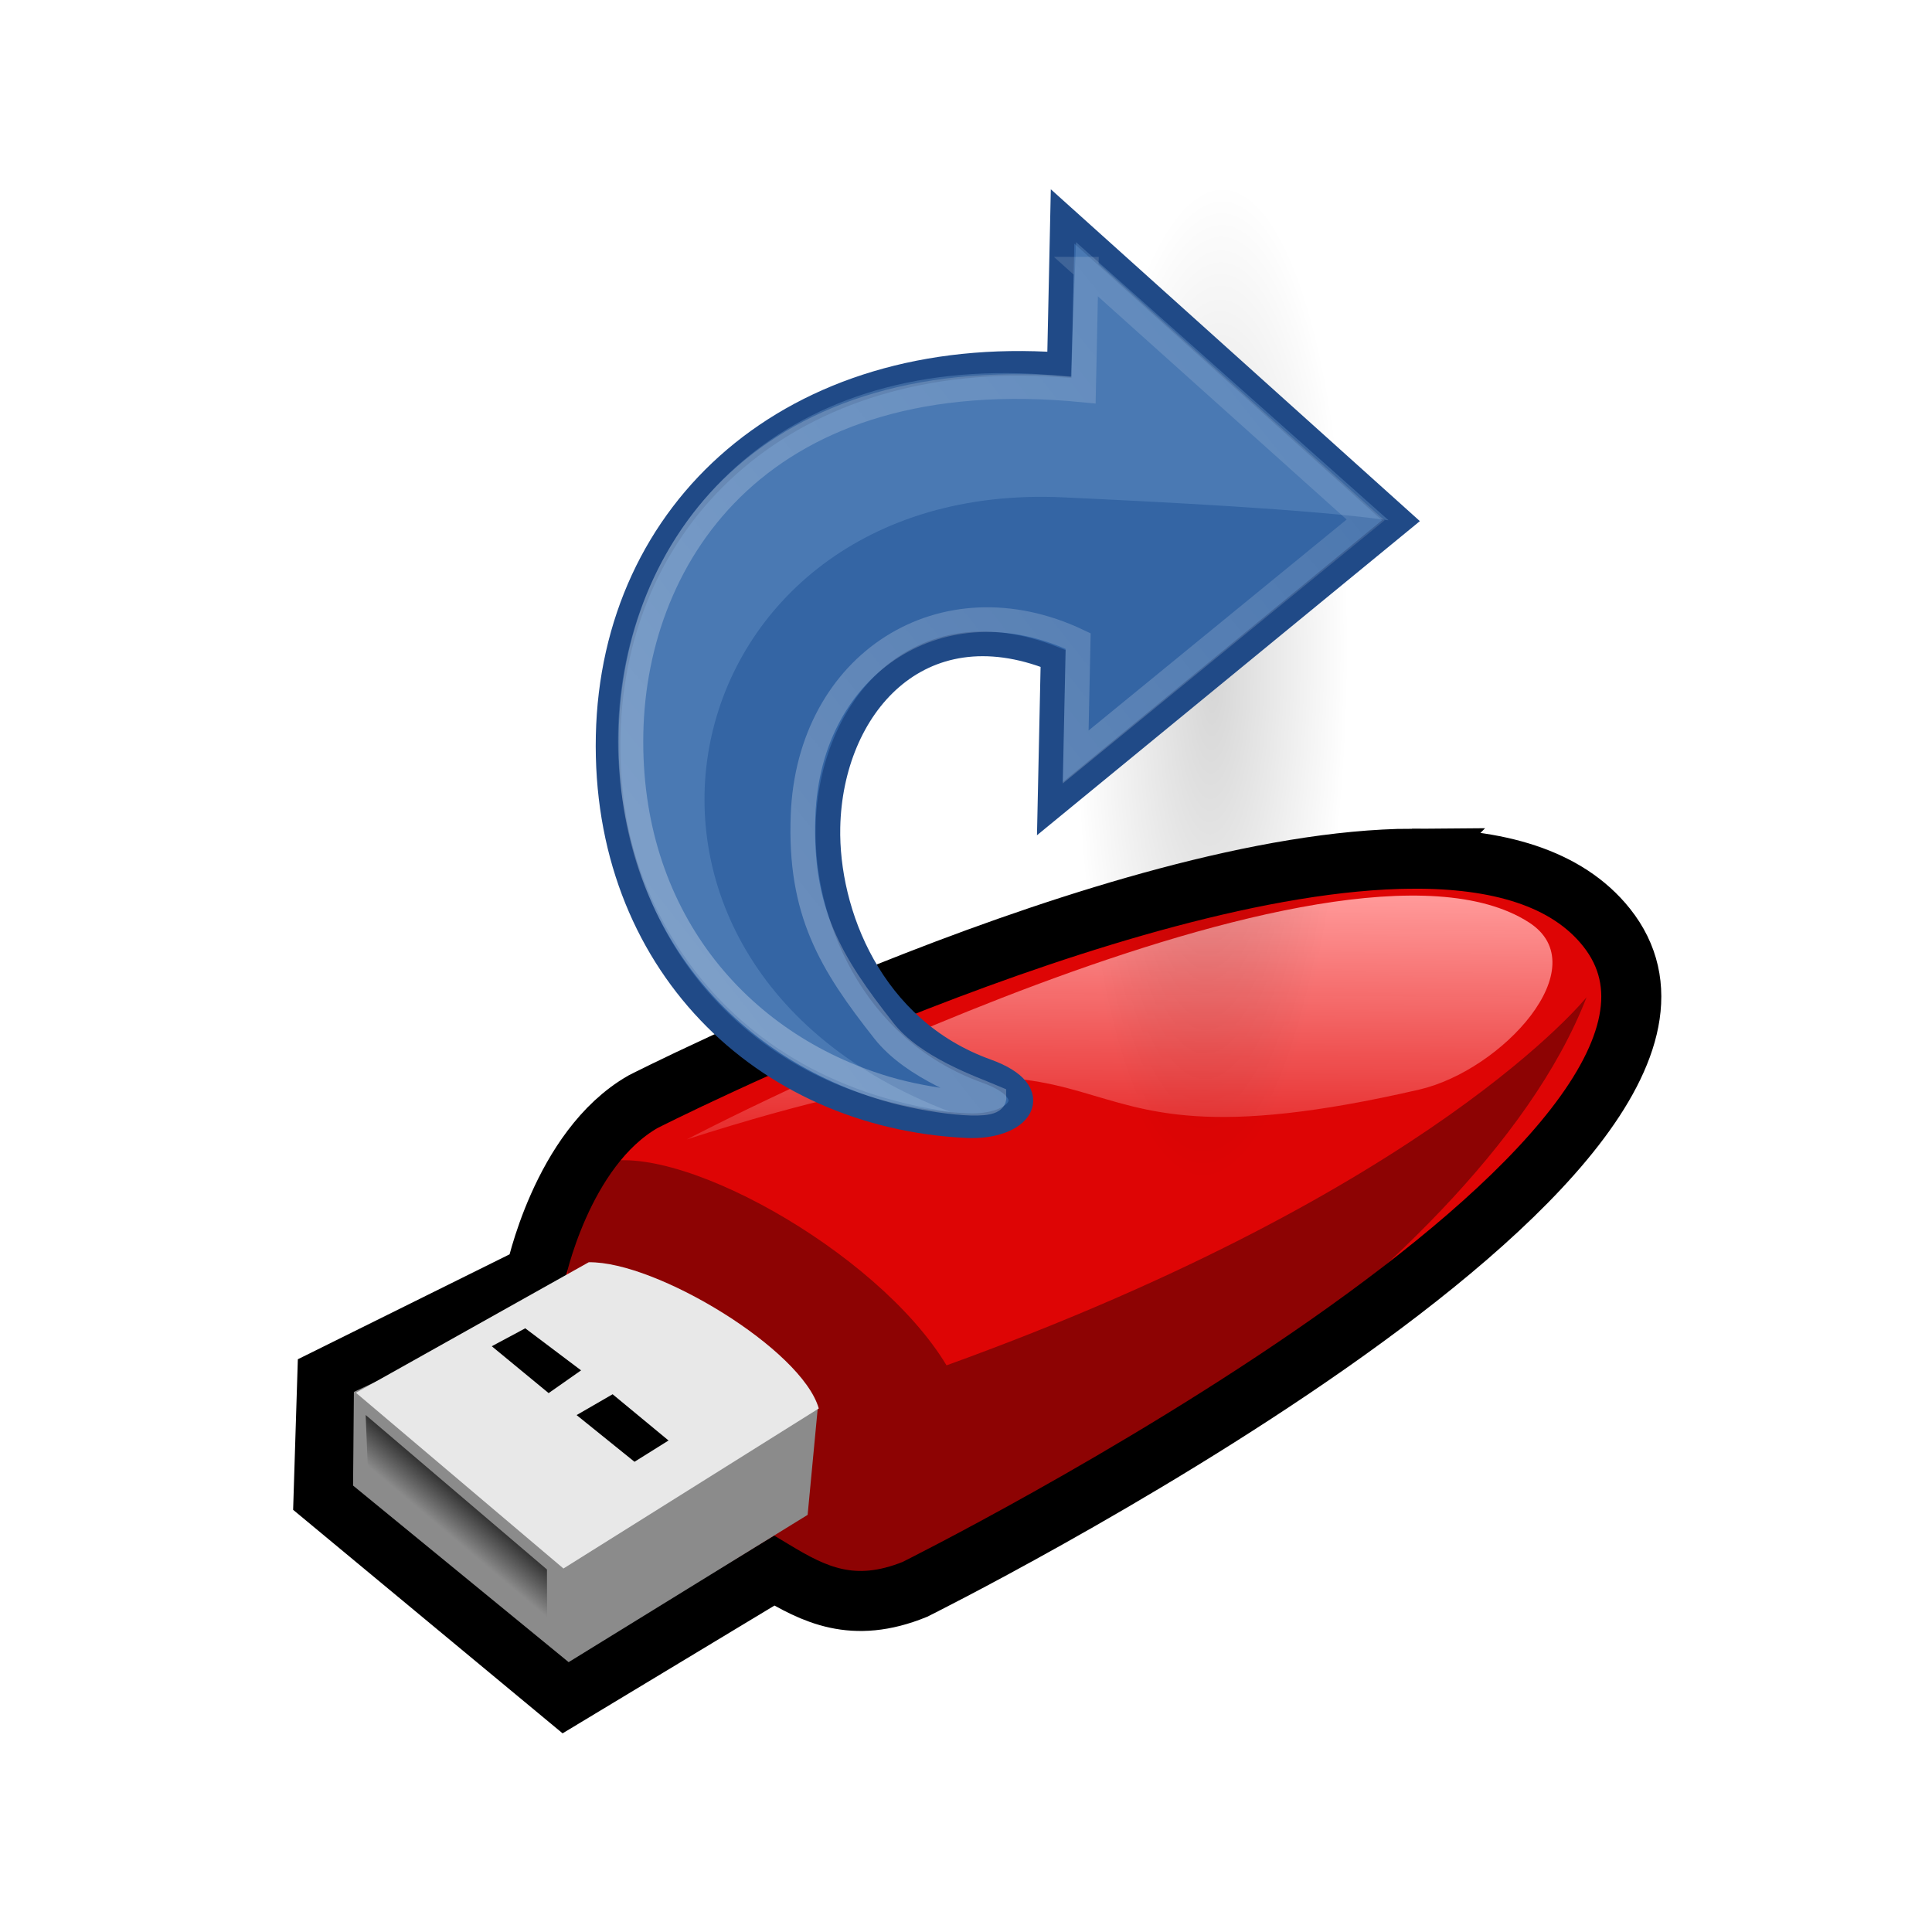
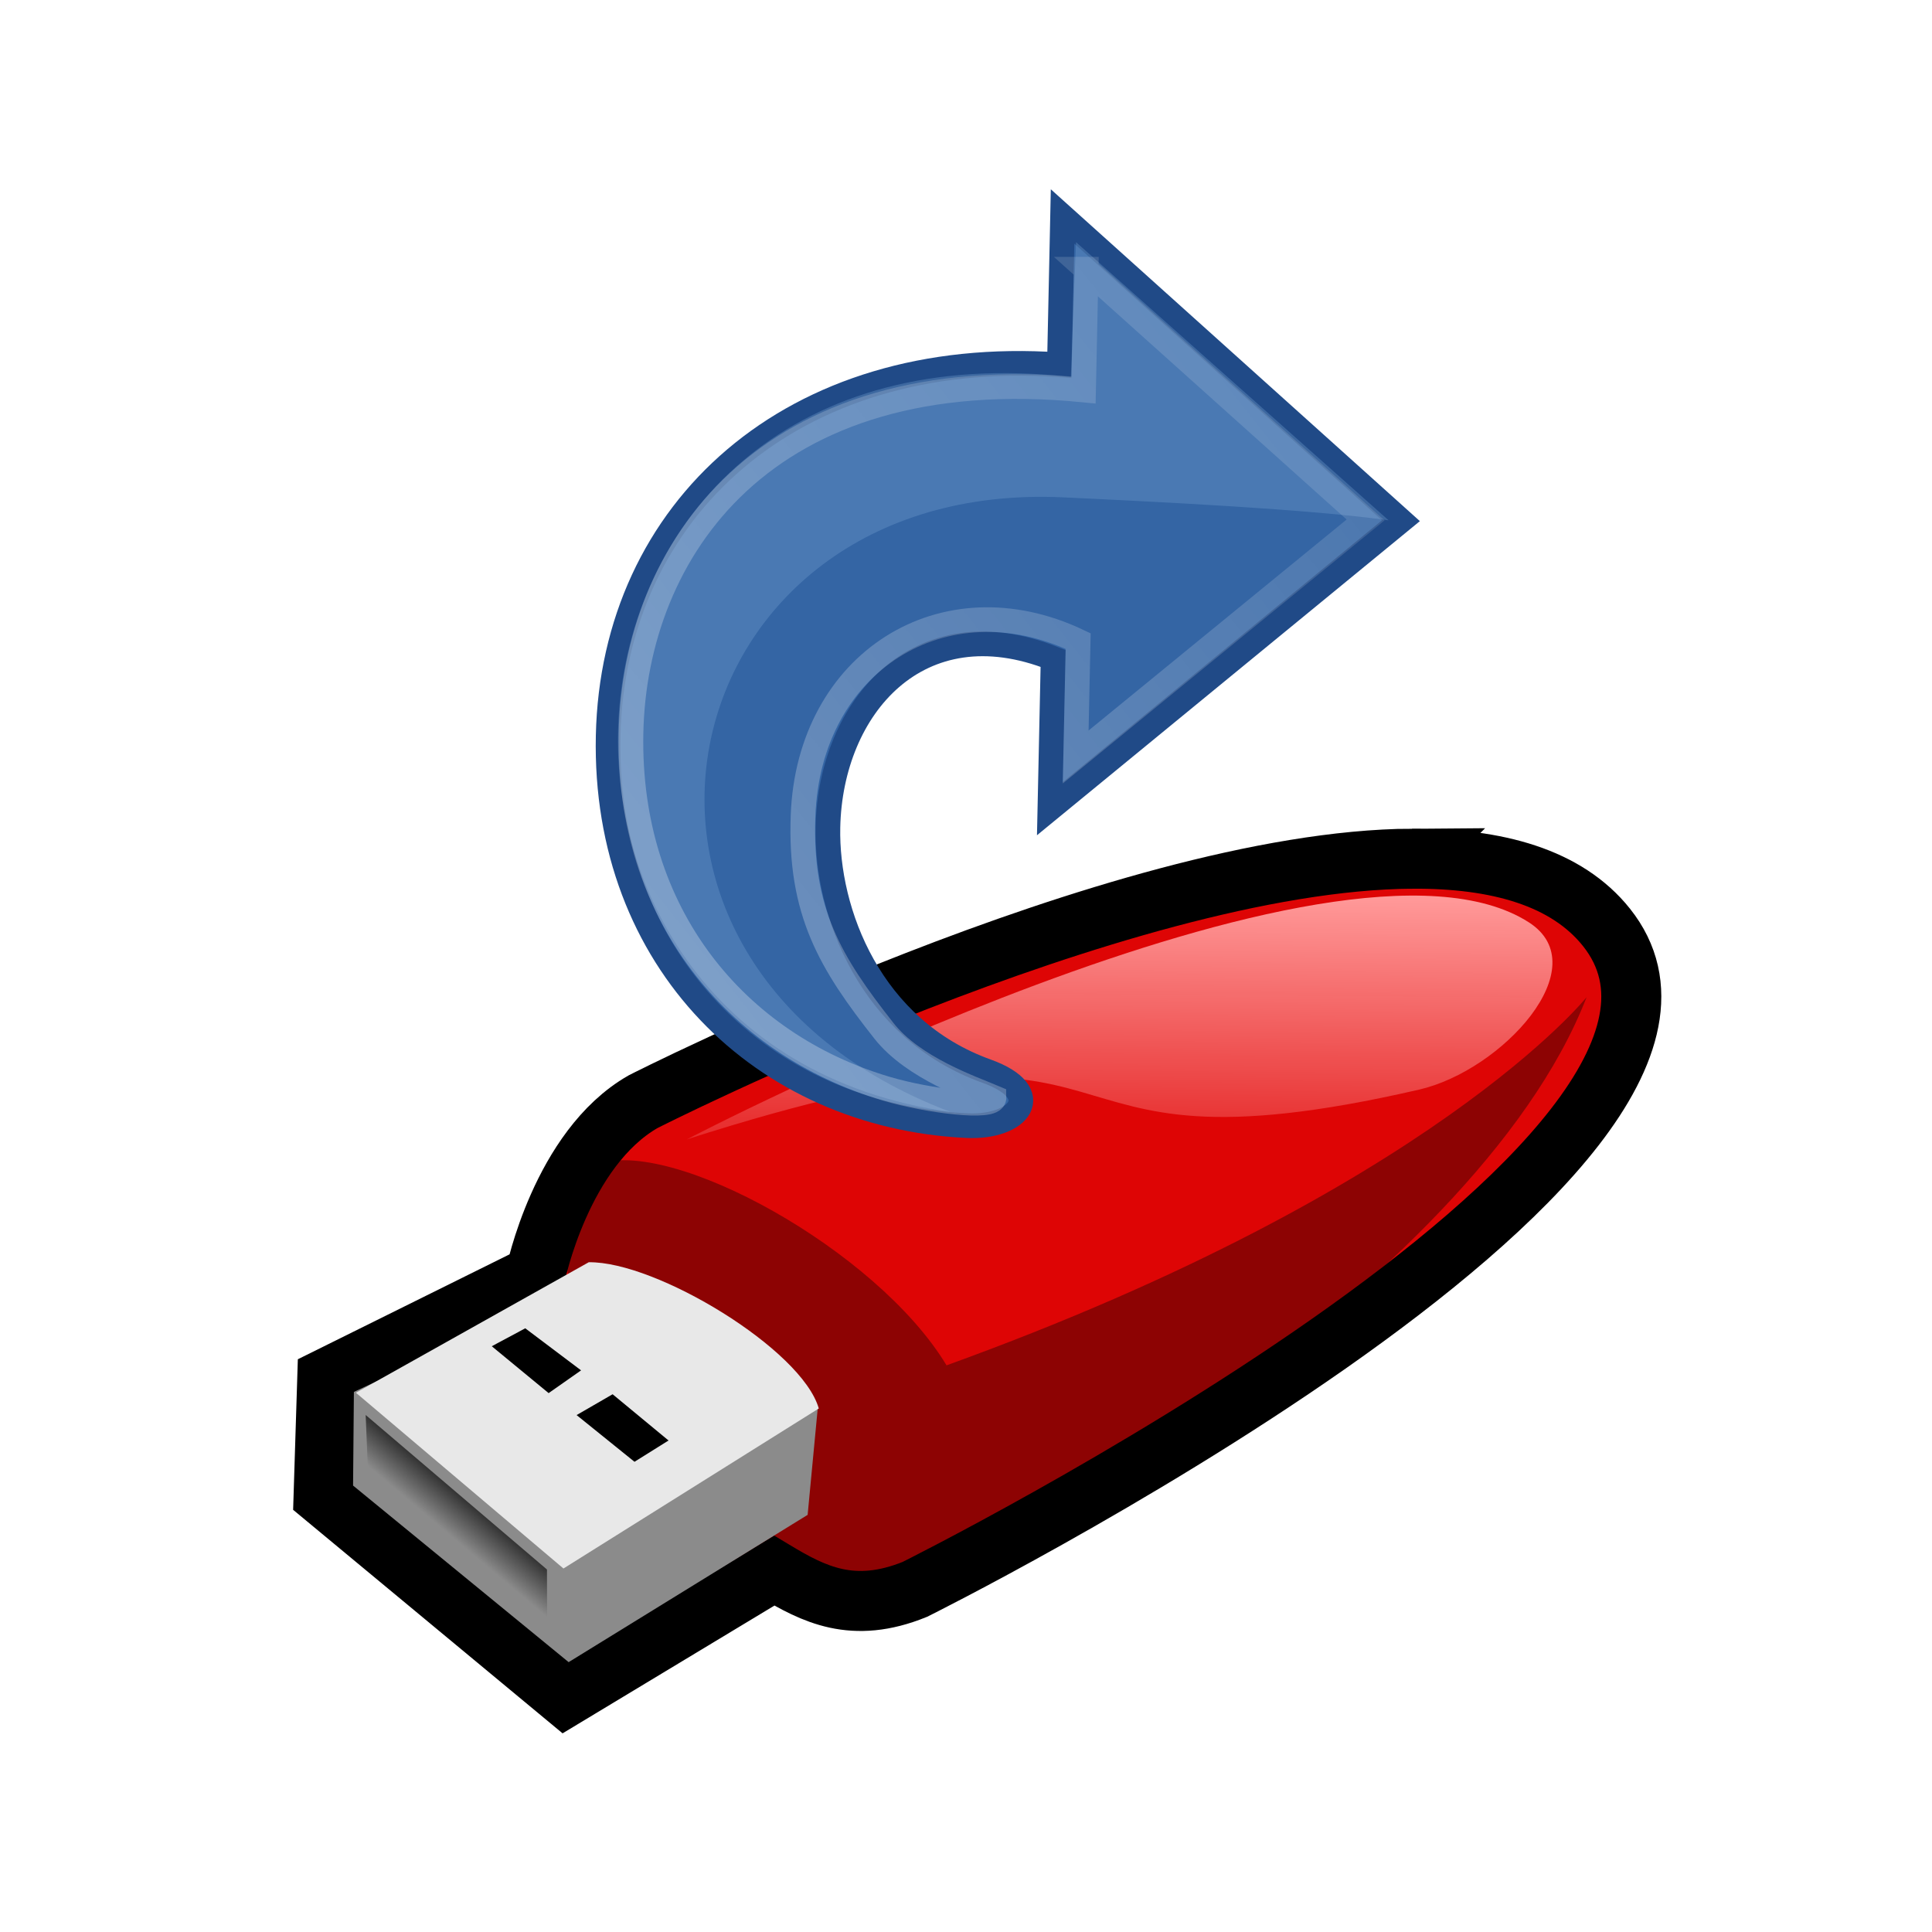
<svg xmlns="http://www.w3.org/2000/svg" xmlns:xlink="http://www.w3.org/1999/xlink" version="1.1" width="256" height="256" id="svg2">
  <defs id="defs4">
    <linearGradient x1="401.269" y1="415.909" x2="400.542" y2="515.955" id="linearGradient1521" xlink:href="#linearGradient1476" gradientUnits="userSpaceOnUse" gradientTransform="matrix(1.386228,0,0,1.386228,-150.0418,-215.6133)" />
    <linearGradient x1="1543.947" y1="-1141.388" x2="1543.905" y2="-1123.497" id="linearGradient1519" xlink:href="#linearGradient1391" gradientUnits="userSpaceOnUse" gradientTransform="matrix(1.060774,0.892405,-0.894185,1.059274,-2496.471,442.6346)" />
    <linearGradient id="linearGradient1391">
      <stop id="stop1393" style="stop-color:#000000;stop-opacity:1" offset="0" />
      <stop id="stop1395" style="stop-color:#000000;stop-opacity:0" offset="1" />
    </linearGradient>
    <linearGradient id="linearGradient1476">
      <stop id="stop1478" style="stop-color:#ff9999;stop-opacity:1" offset="0" />
      <stop id="stop1480" style="stop-color:#ff9999;stop-opacity:0" offset="1" />
    </linearGradient>
    <linearGradient x1="58.749" y1="2.048" x2="105.324" y2="58.048" id="linearGradient5862" xlink:href="#linearGradient5113" gradientUnits="userSpaceOnUse" gradientTransform="matrix(1.004639,0,0,1,-55.02133,-3.04779)" />
    <linearGradient id="linearGradient5113">
      <stop id="stop5115" style="stop-color:#ffffff;stop-opacity:1" offset="0" />
      <stop id="stop5117" style="stop-color:#ffffff;stop-opacity:0" offset="1" />
-     </linearGradient>
-     <radialGradient cx="11.25" cy="19.031" r="8.062" fx="11.25" fy="19.031" id="radialGradient5855" xlink:href="#linearGradient5105" gradientUnits="userSpaceOnUse" gradientTransform="matrix(1,0,0,0.282946,0,13.64644)" />
-     <linearGradient id="linearGradient5105">
-       <stop id="stop5107" style="stop-color:#000000;stop-opacity:1" offset="0" />
-       <stop id="stop5109" style="stop-color:#000000;stop-opacity:0" offset="1" />
    </linearGradient>
  </defs>
  <g transform="translate(0,-796.3622)" id="layer1">
    <g transform="matrix(0.313601,0,0,0.313601,13.54867,787.9043)" id="layer1-9">
      <g transform="translate(0,44.44671)" id="g1484">
        <path d="m 553.491,345.339 c -124.712,0.755 -324.941,102.668 -324.941,102.668 -34.656,19.803 -45.529,73.254 -45.529,73.254 l -87.939,43.58 -1.56,49.818 102.148,84.733 88.26,-53.226 c 16.711,10.047 33.266,18.519 59.417,7.913 0,0 368.891,-183.505 292.234,-279.715 -16.854,-21.153 -46.369,-29.24 -82.091,-29.024 z" id="path1345" style="color:#000000;fill:#de0505;fill-opacity:1;fill-rule:evenodd;stroke:#000000;stroke-width:25.368;stroke-linecap:butt;stroke-linejoin:miter;stroke-miterlimit:4;stroke-opacity:1;stroke-dasharray:none;stroke-dashoffset:0;marker:none;visibility:visible;display:inline;overflow:visible" />
        <path d="m 627.177,403.863 c -1.4e-4,0 -64.838,81.248 -270.445,155.561 -29.385,-48.842 -116.92,-96.87 -148.079,-84.795 -41.127,21.494 15.993,176.763 130.708,185.167 27.306,-16.804 239.543,-131.611 287.816,-255.932 z" id="path1518" style="color:#000000;fill:#000000;fill-opacity:0.365;fill-rule:evenodd;stroke:none;stroke-width:10.15;marker:none;visibility:visible;display:inline;overflow:visible" />
        <path d="m 106.327,570.645 -0.35,39.571 91.085,74.612 100.982,-62.232 4.265,-44.961 -107.149,-48.462 -88.833,41.471 z" id="path1373" style="color:#000000;fill:#8b8b8b;fill-opacity:1;fill-rule:evenodd;stroke:none;stroke-width:18;marker:none;visibility:visible;display:inline;overflow:visible" />
        <path d="m 107.186,570.996 98.364,-55.134 c 28.546,-0.452 90.113,36.862 97.204,61.779 l -107.883,67.621 -87.684,-74.266 z" id="rect1349" style="fill:#e8e8e8;fill-opacity:1;fill-rule:evenodd;stroke:none" />
        <g transform="matrix(1.370506,-0.208195,0.208195,1.370506,-2485.086,849.2055)" id="g1348">
          <path d="m 1956.23,94.641 14.735,16.494 -11.231,4.858 -15.31,-16.727 11.806,-4.624 z" id="path1489" style="fill:#000000;fill-opacity:1;fill-rule:evenodd;stroke:none" />
          <path d="m 1932.923,70.768 14.897,15.229 -10.818,5.371 -14.99,-16.727 10.911,-3.873 z" id="rect1467" style="fill:#000000;fill-opacity:1;fill-rule:evenodd;stroke:none" />
        </g>
        <path d="m 111.301,580.394 76.604,65.286 0.061,25.261 -75.614,-64.791 -1.051,-25.756 z" id="rect1388" style="fill:url(#linearGradient1519);fill-opacity:1;fill-rule:evenodd;stroke:none" />
        <path d="m 247.014,463.943 c 0,0 275.11,-143.659 355.808,-91.675 28.992,18.676 -11.366,62.569 -46.397,70.647 -178.258,41.102 -100.642,-45.893 -309.411,21.028 z" id="path1474" style="color:#000000;fill:url(#linearGradient1521);fill-opacity:1;fill-rule:evenodd;stroke:none;stroke-width:10.15;marker:none;visibility:visible;display:inline;overflow:visible" />
      </g>
    </g>
    <g transform="matrix(0.07003652,-3.26854,3.26854,0.07003652,54.39091,962.1678)" id="layer1-3">
-       <path d="m 19.312,19.031 a 8.062,2.281 0 1 1 -16.125,0 8.062,2.281 0 1 1 16.125,0 z" transform="matrix(2.512123,0,0,2.410961,-4.51537,-13.87225)" id="path4346" style="opacity:0.163;color:#000000;fill:url(#radialGradient5855);fill-opacity:1;fill-rule:nonzero;stroke:none;stroke-width:1;marker:none;visibility:visible;display:inline;overflow:visible" />
      <path d="M 42.5,25.525 30.465,39.5 18.49,25.525 l 6.092,0 c 2.047,-5.486 -2.157,-8.978 -7.031,-8.978 -3.464,0 -8.163,1.905 -9.751,6.641 C 6.974,25.653 5.52,24.573 5.576,22.432 5.794,14.171 11.919,7.563 21.063,7.563 c 9.144,0 15.937,7.099 15.424,17.962 l 6.013,0 z" id="path4972" style="color:#000000;fill:#3465a4;fill-opacity:1;fill-rule:nonzero;stroke:#204a87;stroke-width:1;stroke-linecap:butt;stroke-linejoin:miter;stroke-miterlimit:4;stroke-opacity:1;stroke-dasharray:none;stroke-dashoffset:0;marker:none;visibility:visible;display:inline;overflow:visible" />
      <path d="M 6.122,21.744 C 11.829,5.673 31.527,9.699 31.118,25.794 31.018,29.689 30.849,35.847 30.47,39 L 41.47,26.092 36,26 C 38.099,3.404 8.413,2.093 6.122,21.744 z" id="path4984" style="opacity:0.354;color:#000000;fill:#729fcf;fill-opacity:1;fill-rule:nonzero;stroke:none;stroke-width:1;marker:none;visibility:visible;display:inline;overflow:visible" />
      <path d="m 40.382,26.525 -9.917,11.542 -9.857,-11.542 4.699,0 C 27.784,21 24.208,15.629 18,15.529 14.101,15.466 12.053,16.762 9.338,19 7.85,20.227 7.09,22.639 6.739,23.513 6.259,23.538 6.541,20.833 7,19.15 8.672,13.017 13.847,8.499 21.184,8.486 c 7.337,-0.014 15.301,5.024 14.303,18.04 l 4.895,0 z" id="path4980" style="opacity:0.354;color:#000000;fill:none;stroke:url(#linearGradient5862);stroke-width:1;stroke-linecap:butt;stroke-linejoin:miter;stroke-miterlimit:4;stroke-opacity:1;stroke-dasharray:none;stroke-dashoffset:0;marker:none;visibility:visible;display:inline;overflow:visible;enable-background:accumulate" />
    </g>
  </g>
</svg>
